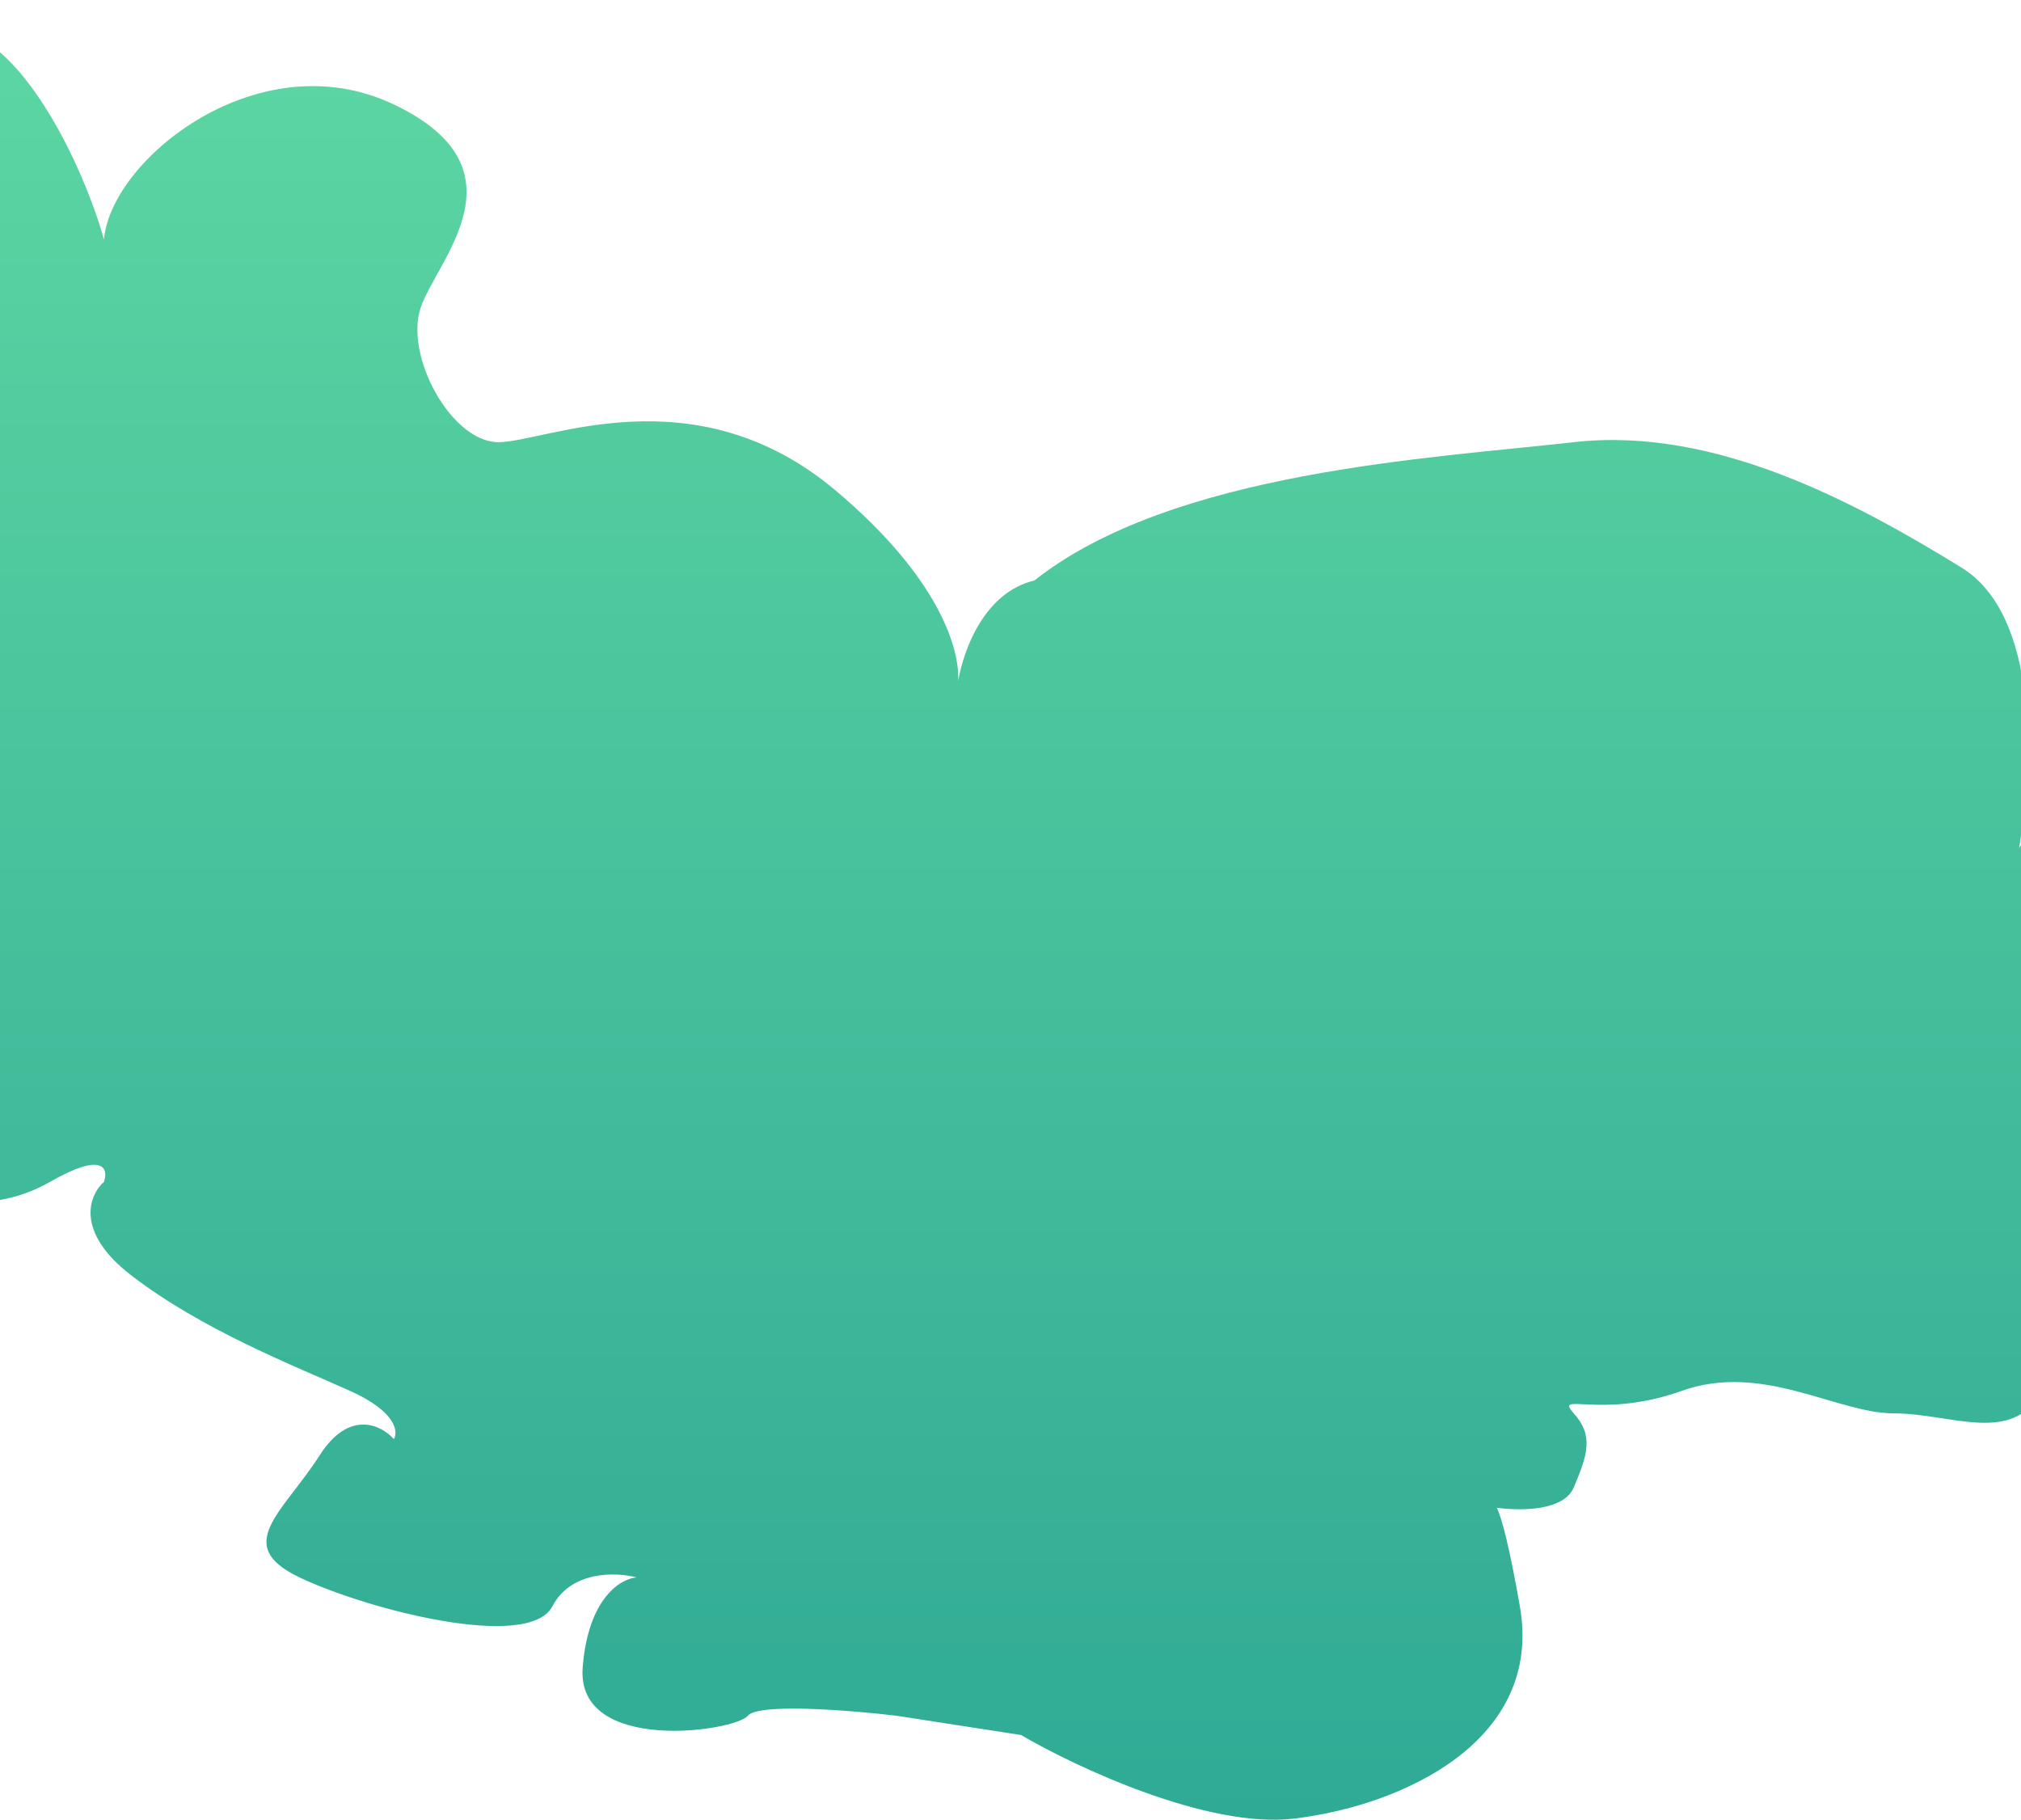
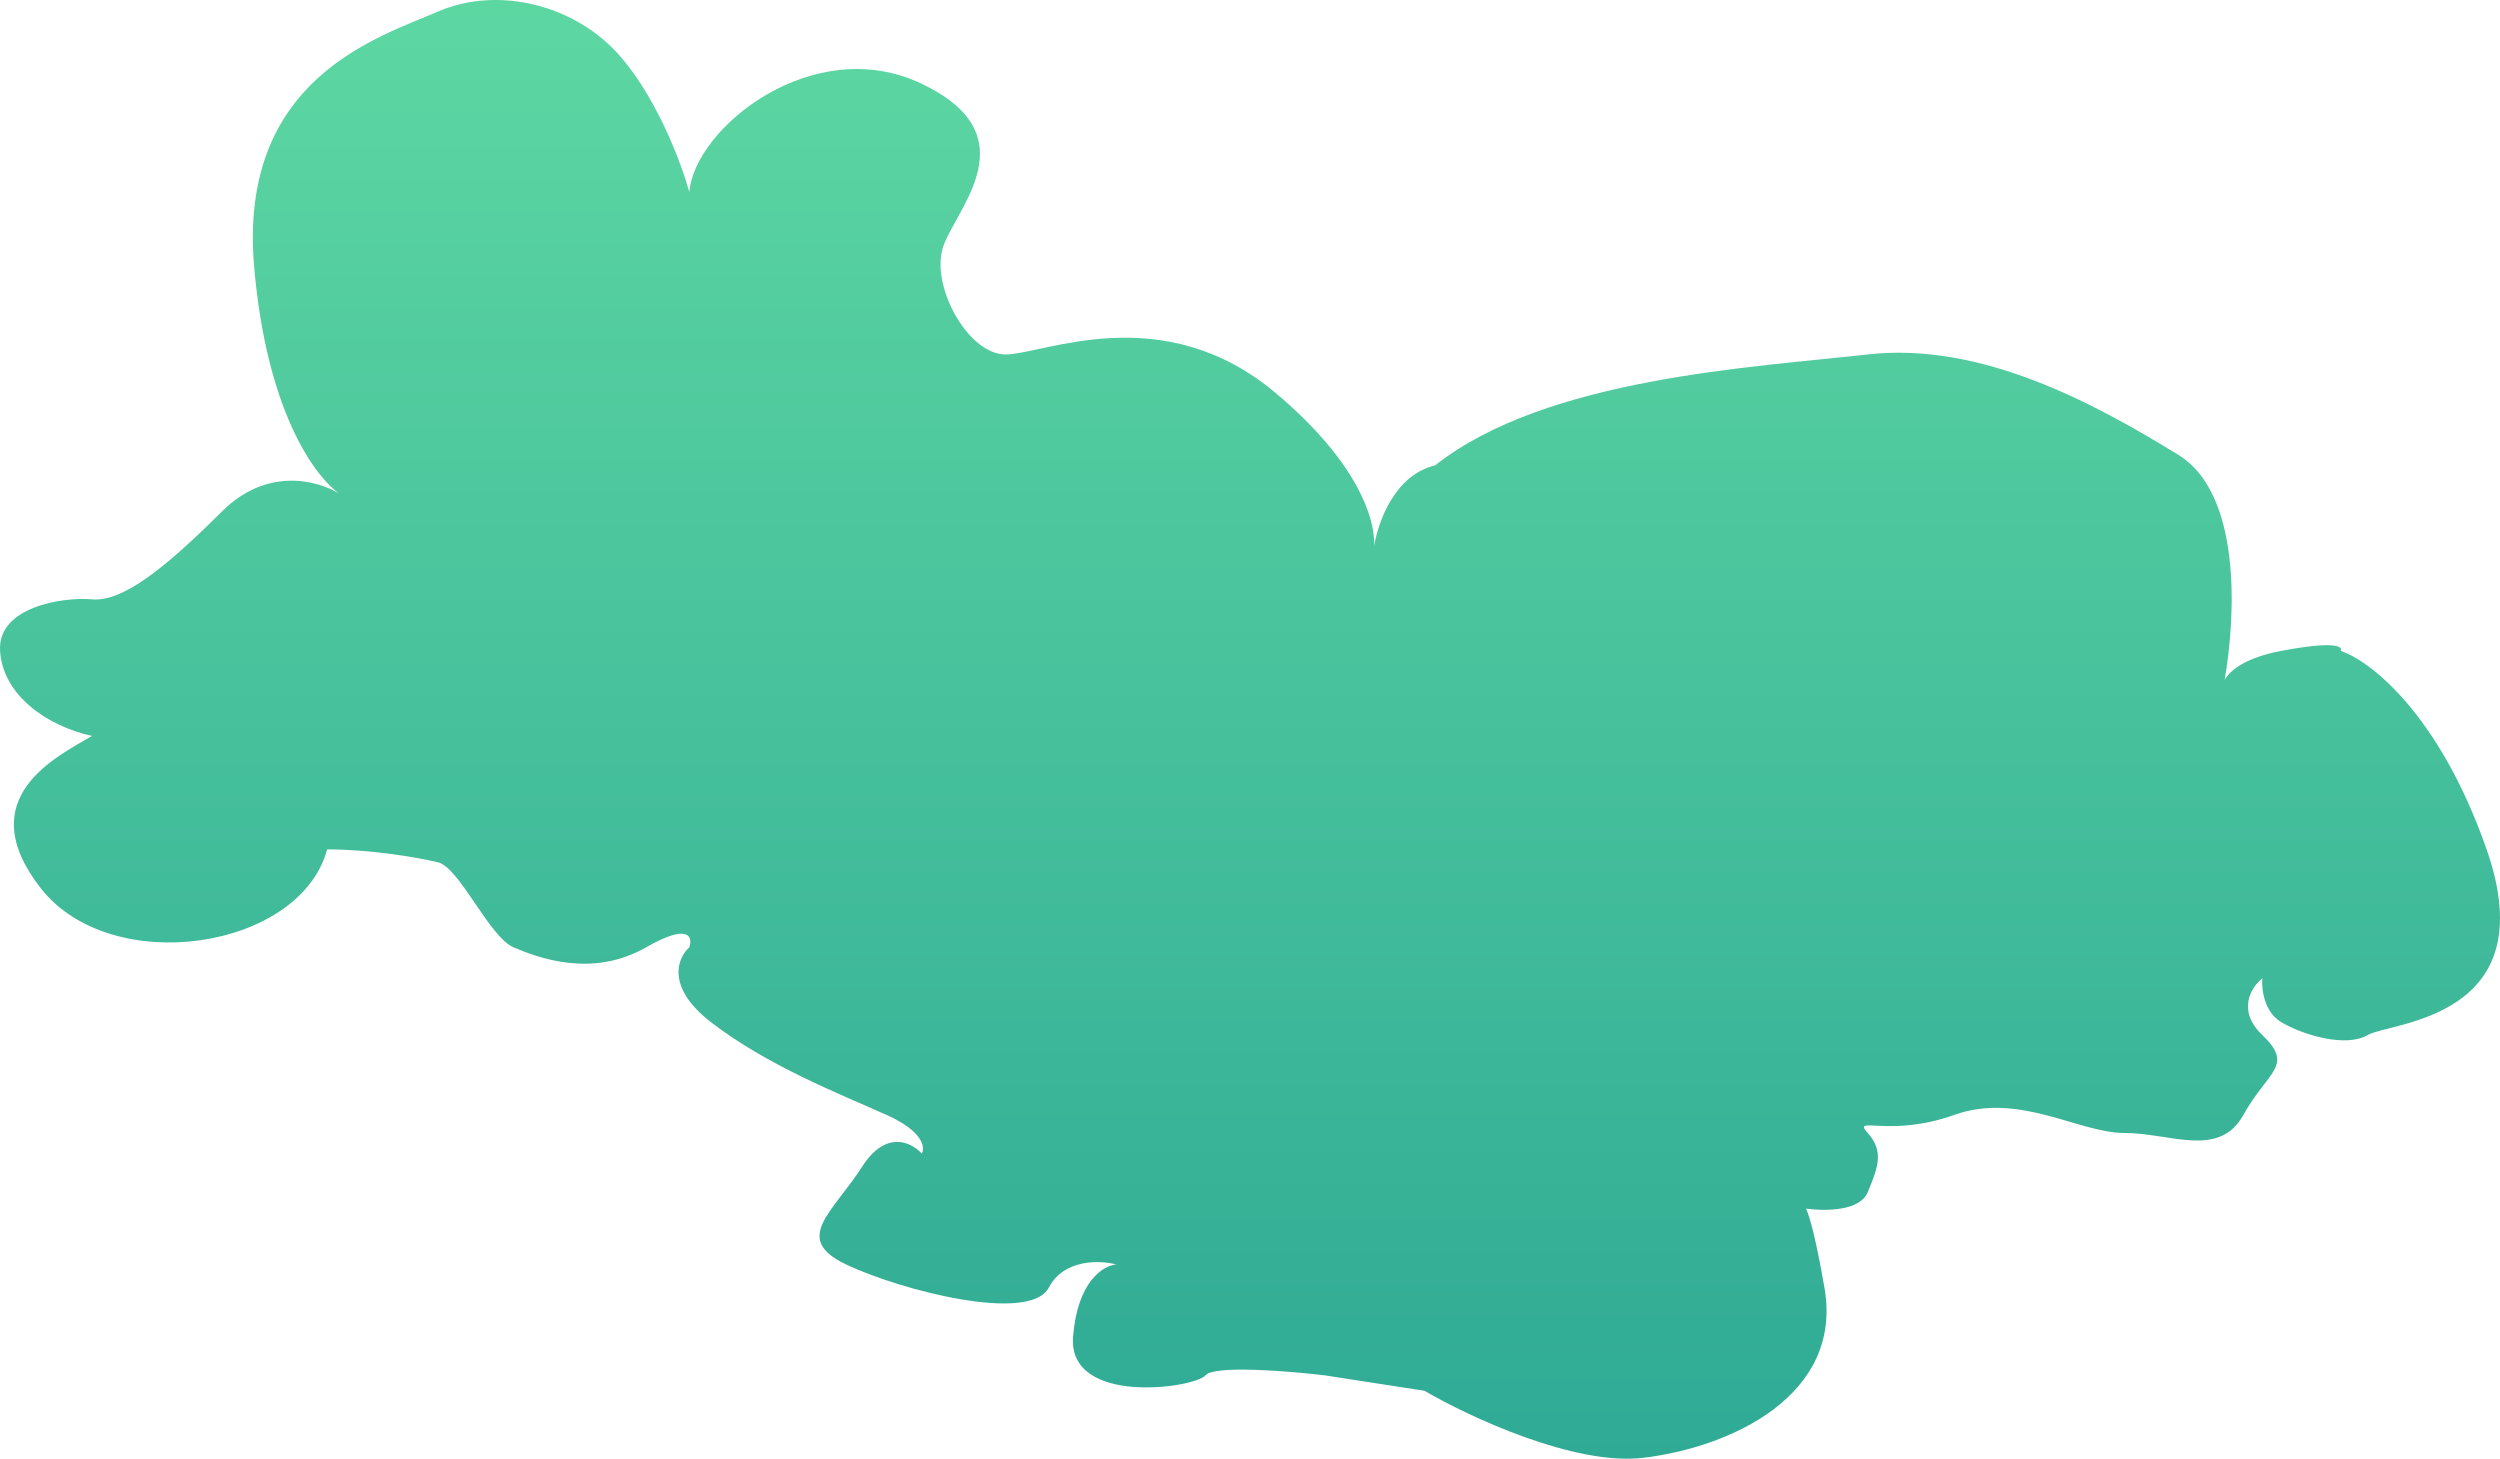
- <svg xmlns="http://www.w3.org/2000/svg" width="361" height="325" viewBox="0 0 361 325" fill="none">
-   <path d="M-37.429 192.119C-42.247 190.97 -52.484 189.247 -62.118 189.247C-68.14 211.647 -110.293 217.965 -125.949 197.862C-141.606 177.76 -122.336 168.57 -114.508 163.975C-124.745 161.677 -134.38 154.785 -134.982 145.021C-135.584 135.257 -121.132 132.959 -114.508 133.534C-107.884 134.108 -98.851 127.216 -85.603 114.006C-75.679 104.11 -64.629 106.871 -59.473 109.935C-65.195 105.808 -75.649 91.103 -78.377 59.441C-81.99 17.513 -50.677 8.323 -37.429 2.58C-24.181 -3.164 -6.718 0.857 3.519 12.918C11.708 22.567 16.967 36.85 18.573 42.785C19.777 28.426 46.273 7.174 70.36 18.662C94.447 30.149 78.188 46.231 75.177 54.846C72.167 63.462 80.597 78.97 89.028 78.97C97.458 78.97 123.954 66.334 149.245 87.585C167.599 103.007 171.484 115.814 171.148 121.633C172.193 115.699 175.969 105.766 184.773 103.667C209.463 84.139 255.83 81.841 281.121 78.97C306.413 76.098 331.704 89.882 350.372 101.37C364.213 109.887 363.26 136.494 360.649 151.469C362.017 149.149 365.531 146.494 373.254 145.021C385.298 142.724 387.104 144.064 386.502 145.021C392.925 147.127 408.421 158.921 419.02 189.247C432.267 227.155 397.341 227.729 392.524 230.601C387.706 233.473 378.072 230.601 373.254 227.729C369.4 225.432 368.838 220.262 369.039 217.965C366.63 219.879 363.258 225.087 369.039 230.601C376.265 237.493 370.243 238.642 364.824 248.406C359.404 258.17 348.565 252.426 338.328 252.426C328.091 252.426 314.843 243.237 300.391 248.406C285.939 253.575 277.508 248.406 281.121 252.426C284.734 256.447 283.53 259.893 281.121 265.637C279.377 269.796 271.908 269.877 267.381 269.286C268.272 271.21 269.613 276.164 271.487 286.888C275.702 311.011 250.41 322.498 231.141 324.796C215.725 326.634 192.2 315.606 182.365 309.863L160.084 306.416C152.055 305.459 135.515 304.119 133.588 306.416C131.18 309.288 102.878 313.309 104.082 297.801C105.045 285.395 110.907 281.91 113.717 281.719C110.104 280.762 102.034 280.455 98.662 286.888C94.447 294.929 65.543 287.462 53.499 281.719C41.456 275.975 50.488 270.232 57.112 259.893C62.411 251.622 68.152 254.532 70.36 257.021C71.163 255.681 70.721 252.082 62.532 248.406C52.295 243.811 36.036 237.493 23.39 227.729C13.274 219.918 15.963 213.37 18.573 211.073C19.376 208.775 18.573 205.559 8.938 211.073C-3.105 217.965 -15.149 213.37 -20.568 211.073C-25.988 208.775 -32.612 193.267 -37.429 192.119Z" fill="url(#paint0_linear_181_450)" />
+ <svg xmlns="http://www.w3.org/2000/svg" width="557" height="325" viewBox="0 0 557 325" fill="none">
+   <path d="M97.571 192.119C92.753 190.97 82.516 189.247 72.882 189.247C66.86 211.647 24.707 217.965 9.051 197.862C-6.606 177.76 12.664 168.57 20.492 163.975C10.255 161.677 0.62 154.785 0.018 145.021C-0.584 135.257 13.868 132.959 20.492 133.534C27.116 134.108 36.149 127.216 49.397 114.006C59.321 104.11 70.371 106.871 75.527 109.935C69.805 105.808 59.351 91.103 56.623 59.441C53.01 17.513 84.323 8.323 97.571 2.58C110.819 -3.164 128.282 0.857 138.519 12.918C146.708 22.567 151.967 36.85 153.573 42.785C154.777 28.426 181.273 7.174 205.36 18.662C229.447 30.149 213.188 46.231 210.177 54.846C207.167 63.462 215.597 78.97 224.027 78.97C232.458 78.97 258.954 66.334 284.245 87.585C302.599 103.007 306.484 115.814 306.148 121.633C307.193 115.699 310.969 105.766 319.773 103.667C344.463 84.139 390.83 81.841 416.121 78.97C441.413 76.098 466.704 89.882 485.372 101.37C499.213 109.887 498.26 136.494 495.649 151.469C497.017 149.149 500.531 146.494 508.254 145.021C520.298 142.724 522.104 144.064 521.502 145.021C527.925 147.127 543.421 158.921 554.02 189.247C567.267 227.155 532.341 227.729 527.524 230.601C522.706 233.473 513.072 230.601 508.254 227.729C504.4 225.432 503.838 220.262 504.039 217.965C501.63 219.879 498.258 225.087 504.039 230.601C511.265 237.493 505.243 238.642 499.824 248.406C494.404 258.17 483.565 252.426 473.328 252.426C463.091 252.426 449.843 243.237 435.391 248.406C420.939 253.575 412.508 248.406 416.121 252.426C419.734 256.447 418.53 259.893 416.121 265.637C414.377 269.796 406.908 269.877 402.381 269.286C403.272 271.21 404.613 276.164 406.487 286.888C410.702 311.011 385.41 322.498 366.141 324.796C350.725 326.634 327.2 315.606 317.365 309.863L295.084 306.416C287.055 305.459 270.515 304.119 268.588 306.416C266.18 309.288 237.878 313.309 239.082 297.801C240.045 285.395 245.907 281.91 248.717 281.719C245.104 280.762 237.034 280.455 233.662 286.888C229.447 294.929 200.543 287.462 188.499 281.719C176.456 275.975 185.488 270.232 192.112 259.893C197.411 251.622 203.152 254.532 205.36 257.021C206.163 255.681 205.721 252.082 197.532 248.406C187.295 243.811 171.036 237.493 158.39 227.729C148.274 219.918 150.964 213.37 153.573 211.073C154.376 208.775 153.573 205.559 143.938 211.073C131.895 217.965 119.851 213.37 114.432 211.073C109.012 208.775 102.388 193.267 97.571 192.119Z" fill="url(#paint0_linear_247_475)" />
  <defs>
-     <linearGradient id="paint0_linear_181_450" x1="143.5" y1="0" x2="143.5" y2="325" gradientUnits="userSpaceOnUse">
+     <linearGradient id="paint0_linear_247_475" x1="278.5" y1="0" x2="278.5" y2="325" gradientUnits="userSpaceOnUse">
      <stop stop-color="#5DD7A2" />
      <stop offset="1" stop-color="#2FAA95" />
    </linearGradient>
  </defs>
</svg>
